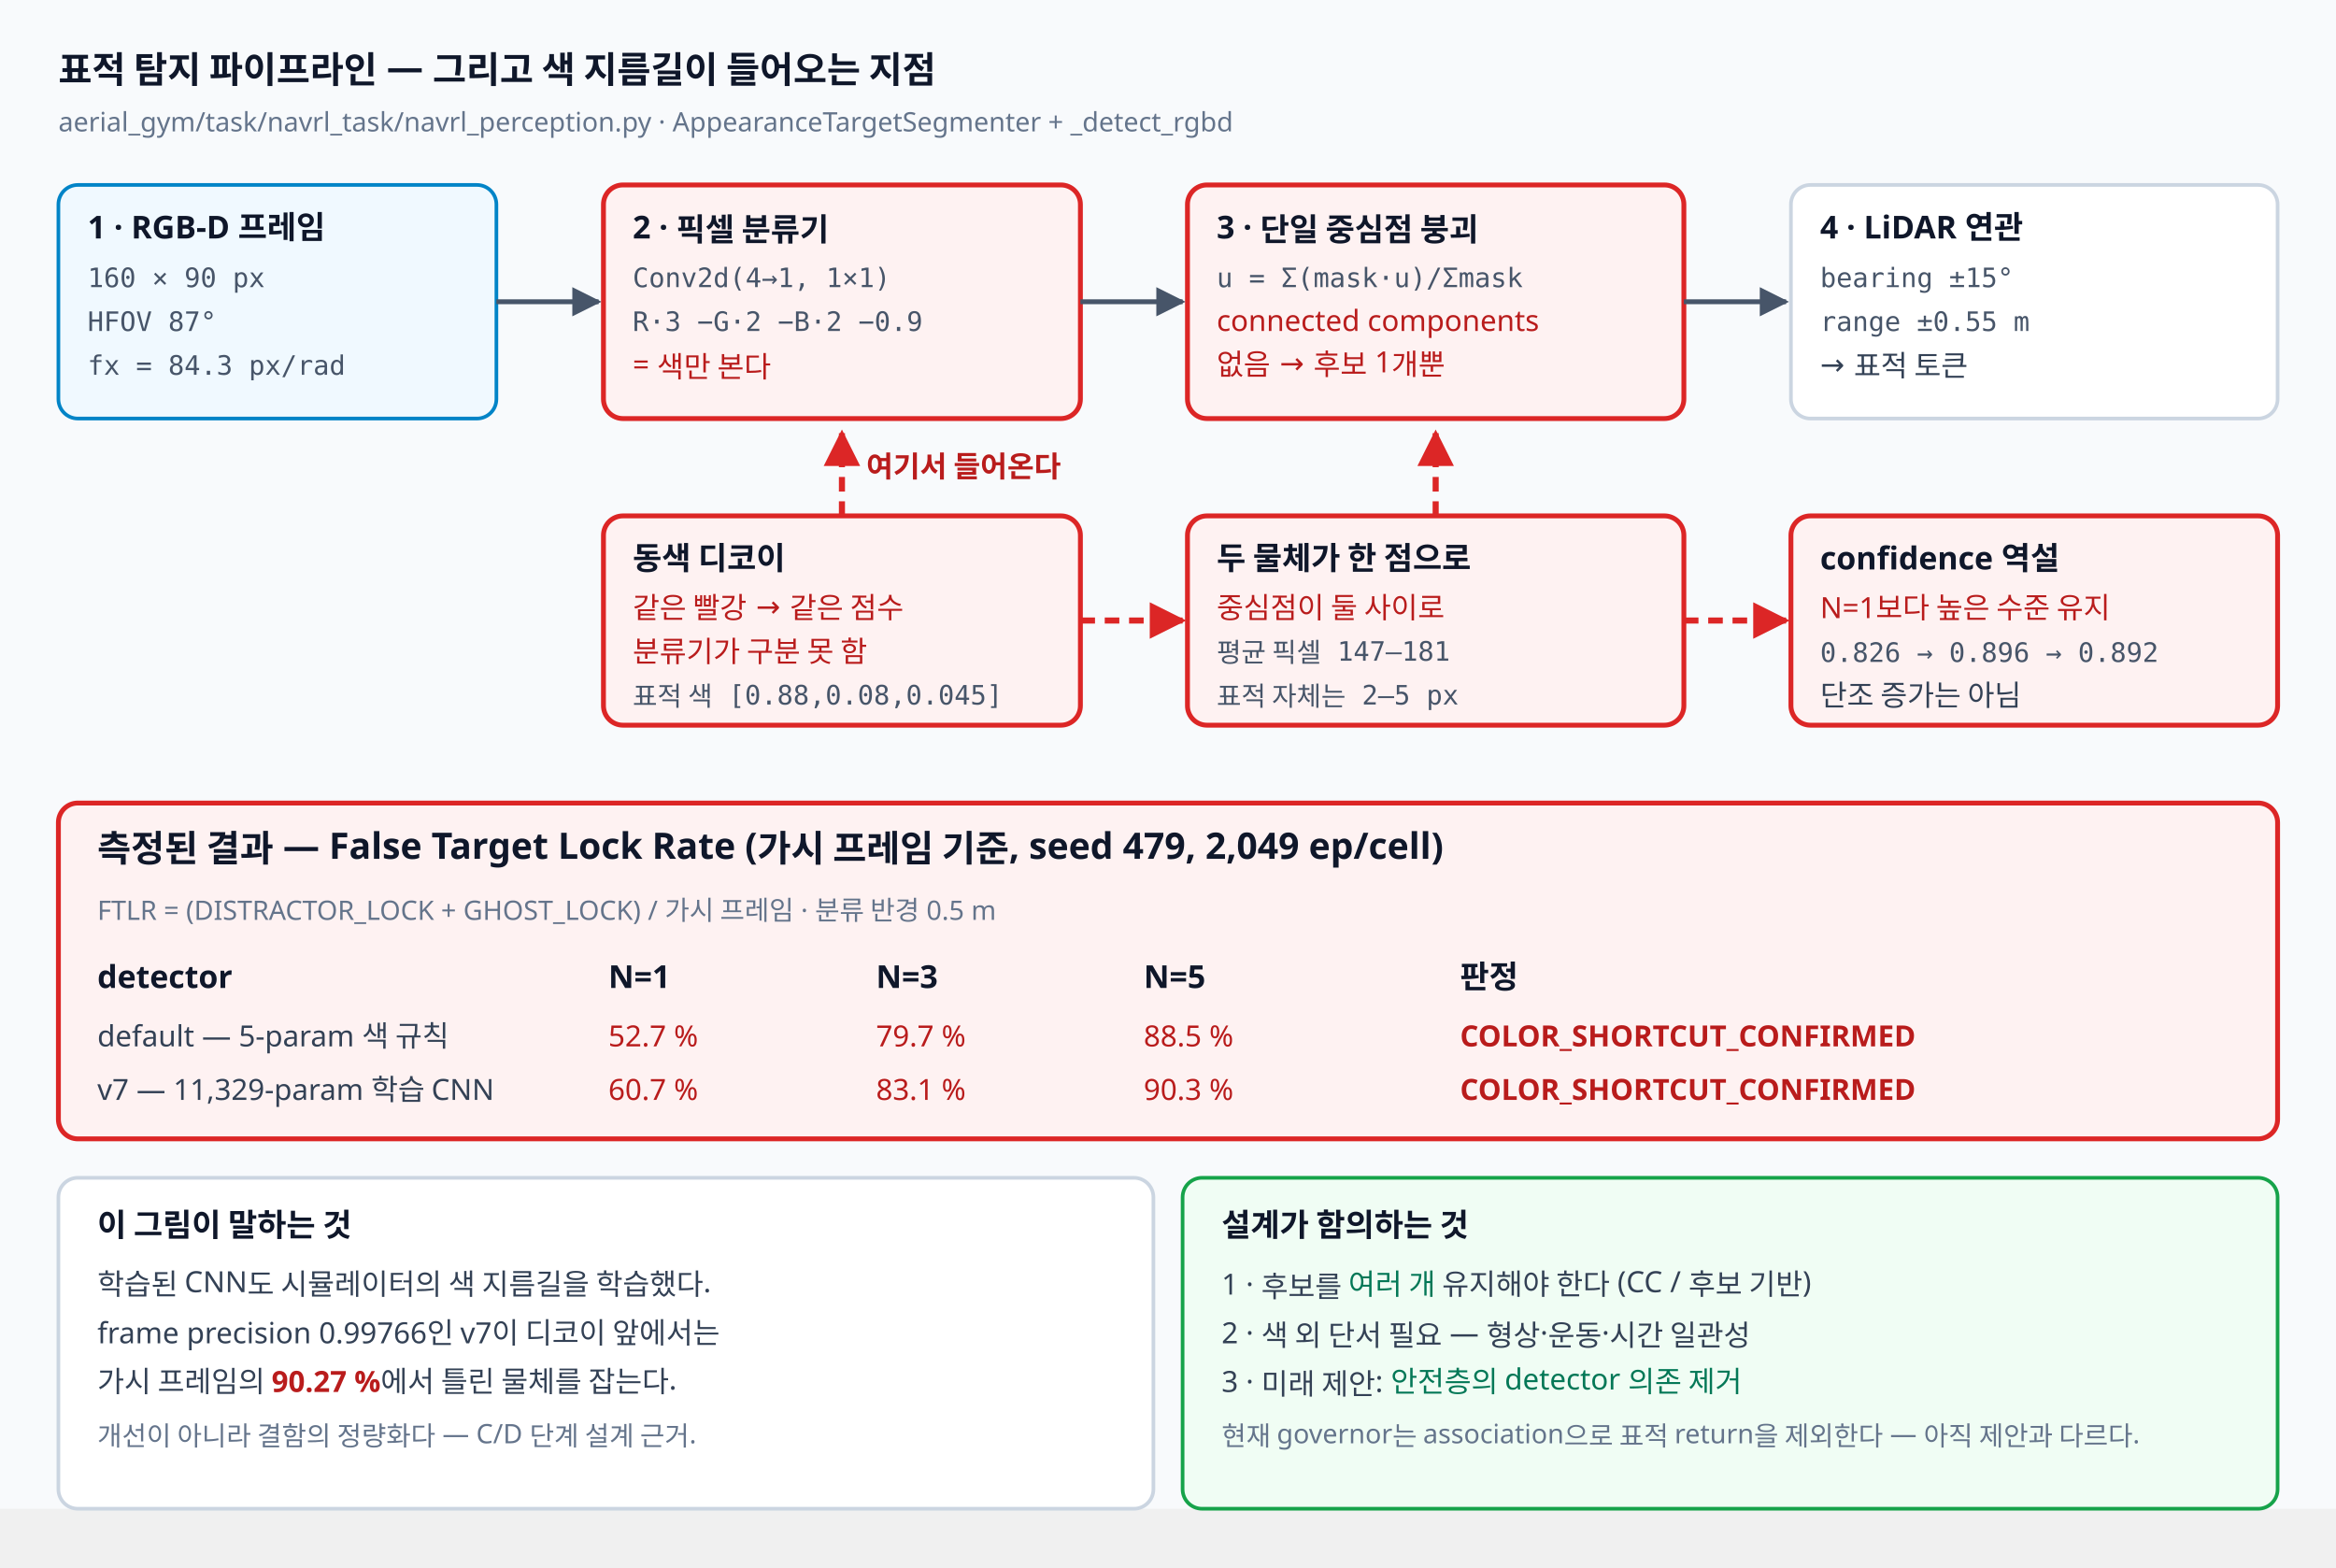
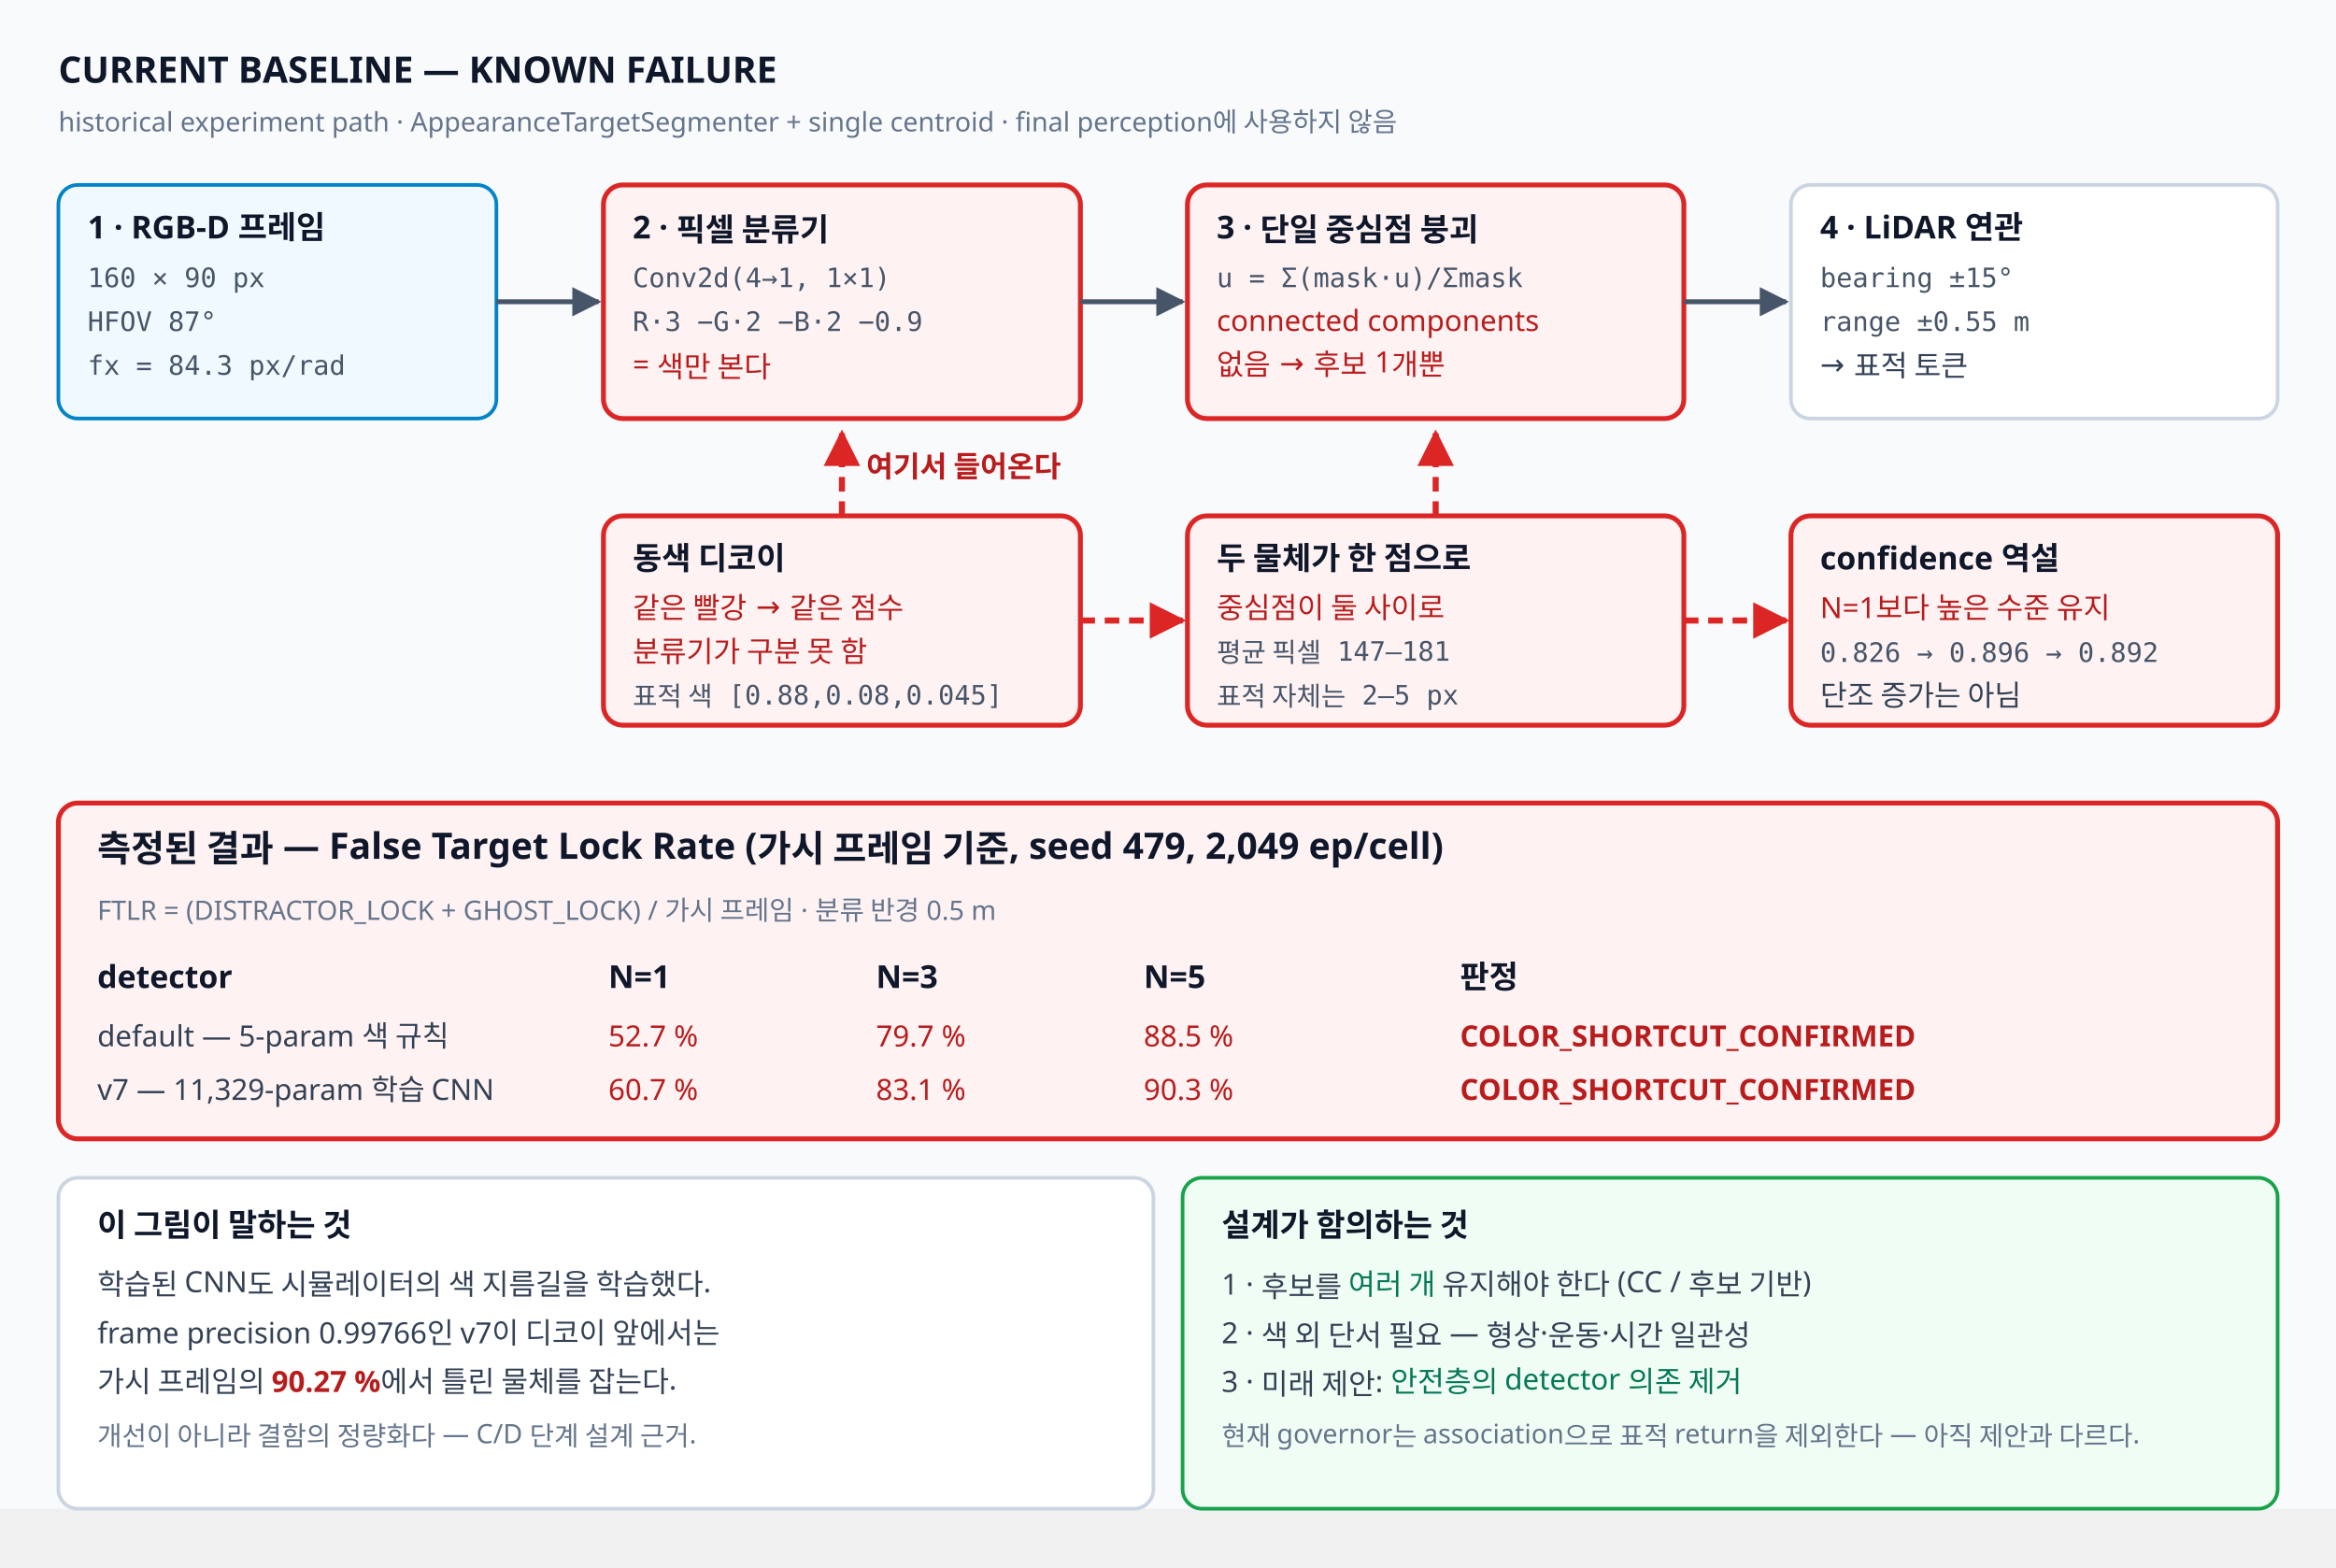
<svg xmlns="http://www.w3.org/2000/svg" viewBox="0 0 960 644" width="960" height="644" role="img" aria-labelledby="pTitle pDesc">
  <style>
    .t   { font: 600 15px system-ui, sans-serif; fill: #0f172a; }
    .h   { font: 700 13px system-ui, sans-serif; fill: #0f172a; }
    .b   { font: 12px system-ui, sans-serif; fill: #334155; }
    .m   { font: 11px ui-monospace, monospace; fill: #475569; }
    .bad { font: 700 12px system-ui, sans-serif; fill: #b91c1c; }
    .badb{ font: 12px system-ui, sans-serif; fill: #b91c1c; }
    .ok  { font: 12px system-ui, sans-serif; fill: #047857; }
    .cap { font: 11px system-ui, sans-serif; fill: #64748b; }
    .box { fill: #ffffff; stroke: #cbd5e1; stroke-width: 1.5; rx: 8; }
    .boxbad { fill: #fef2f2; stroke: #dc2626; stroke-width: 2; rx: 8; }
    .boxin  { fill: #f0f9ff; stroke: #0284c7; stroke-width: 1.5; rx: 8; }
    .boxout { fill: #f0fdf4; stroke: #16a34a; stroke-width: 1.5; rx: 8; }
    .ar  { stroke: #475569; stroke-width: 2; fill: none; marker-end: url(#a); }
    .arbad { stroke: #dc2626; stroke-width: 2.5; fill: none; marker-end: url(#ab); stroke-dasharray: 6 4; }
  </style>
  <defs>
    <marker id="a" viewBox="0 0 10 10" refX="9" refY="5" markerWidth="6" markerHeight="6" orient="auto-start-reverse">
      <path d="M0,0 L10,5 L0,10 z" fill="#475569" />
    </marker>
    <marker id="ab" viewBox="0 0 10 10" refX="9" refY="5" markerWidth="6" markerHeight="6" orient="auto-start-reverse">
      <path d="M0,0 L10,5 L0,10 z" fill="#dc2626" />
    </marker>
  </defs>
  <rect width="960" height="620" fill="#f8fafc" />
-   <text x="24" y="34" class="t">표적 탐지 파이프라인 — 그리고 색 지름길이 들어오는 지점</text>
-   <text x="24" y="54" class="cap">aerial_gym/task/navrl_task/navrl_perception.py · AppearanceTargetSegmenter + _detect_rgbd</text>
+   <text x="24" y="34" class="t">CURRENT BASELINE — KNOWN FAILURE</text>
+   <text x="24" y="54" class="cap">historical experiment path · AppearanceTargetSegmenter + single centroid · final perception에 사용하지 않음</text>
  <rect x="24" y="76" width="180" height="96" class="boxin" />
  <text x="36" y="98" class="h">1 · RGB-D 프레임</text>
  <text x="36" y="118" class="m">160 × 90 px</text>
  <text x="36" y="136" class="m">HFOV 87°</text>
  <text x="36" y="154" class="m">fx = 84.3 px/rad</text>
  <path d="M204,124 L246,124" class="ar" />
  <rect x="248" y="76" width="196" height="96" class="boxbad" />
  <text x="260" y="98" class="h">2 · 픽셀 분류기</text>
  <text x="260" y="118" class="m">Conv2d(4→1, 1×1)</text>
  <text x="260" y="136" class="m">R·3 −G·2 −B·2 −0.9</text>
  <text x="260" y="154" class="badb">= 색만 본다</text>
  <path d="M444,124 L486,124" class="ar" />
  <rect x="488" y="76" width="204" height="96" class="boxbad" />
  <text x="500" y="98" class="h">3 · 단일 중심점 붕괴</text>
  <text x="500" y="118" class="m">u = Σ(mask·u)/Σmask</text>
  <text x="500" y="136" class="badb">connected components</text>
  <text x="500" y="154" class="badb">없음 → 후보 1개뿐</text>
  <path d="M692,124 L734,124" class="ar" />
  <rect x="736" y="76" width="200" height="96" class="box" />
  <text x="748" y="98" class="h">4 · LiDAR 연관</text>
  <text x="748" y="118" class="m">bearing ±15°</text>
  <text x="748" y="136" class="m">range ±0.55 m</text>
  <text x="748" y="154" class="b">→ 표적 토큰</text>
  <rect x="248" y="212" width="196" height="86" class="boxbad" />
  <text x="260" y="234" class="h">동색 디코이</text>
  <text x="260" y="254" class="badb">같은 빨강 → 같은 점수</text>
  <text x="260" y="272" class="badb">분류기가 구분 못 함</text>
  <text x="260" y="290" class="m">표적 색 [0.88,0.08,0.045]</text>
  <path d="M346,212 L346,178" class="arbad" />
  <text x="356" y="196" class="bad">여기서 들어온다</text>
  <rect x="488" y="212" width="204" height="86" class="boxbad" />
  <text x="500" y="234" class="h">두 물체가 한 점으로</text>
  <text x="500" y="254" class="badb">중심점이 둘 사이로</text>
  <text x="500" y="272" class="m">평균 픽셀 147–181</text>
  <text x="500" y="290" class="m">표적 자체는 2–5 px</text>
  <path d="M444,255 L486,255" class="arbad" />
  <path d="M590,212 L590,178" class="arbad" />
  <rect x="736" y="212" width="200" height="86" class="boxbad" />
  <text x="748" y="234" class="h">confidence 역설</text>
  <text x="748" y="254" class="badb">N=1보다 높은 수준 유지</text>
  <text x="748" y="272" class="m">0.826 → 0.896 → 0.892</text>
  <text x="748" y="290" class="b">단조 증가는 아님</text>
  <path d="M692,255 L734,255" class="arbad" />
  <rect x="24" y="330" width="912" height="138" class="boxbad" />
  <text x="40" y="354" class="t">측정된 결과 — False Target Lock Rate (가시 프레임 기준, seed 479, 2,049 ep/cell)</text>
  <text x="40" y="378" class="cap">FTLR = (DISTRACTOR_LOCK + GHOST_LOCK) / 가시 프레임 · 분류 반경 0.5 m</text>
  <text x="40" y="406" class="h">detector</text>
  <text x="250" y="406" class="h">N=1</text>
  <text x="360" y="406" class="h">N=3</text>
  <text x="470" y="406" class="h">N=5</text>
  <text x="600" y="406" class="h">판정</text>
  <text x="40" y="430" class="b">default — 5-param 색 규칙</text>
  <text x="250" y="430" class="badb">52.7 %</text>
  <text x="360" y="430" class="badb">79.7 %</text>
  <text x="470" y="430" class="badb">88.5 %</text>
  <text x="600" y="430" class="bad">COLOR_SHORTCUT_CONFIRMED</text>
  <text x="40" y="452" class="b">v7 — 11,329-param 학습 CNN</text>
  <text x="250" y="452" class="badb">60.7 %</text>
  <text x="360" y="452" class="badb">83.1 %</text>
  <text x="470" y="452" class="badb">90.3 %</text>
  <text x="600" y="452" class="bad">COLOR_SHORTCUT_CONFIRMED</text>
  <rect x="24" y="484" width="450" height="136" class="box" />
  <text x="40" y="508" class="h">이 그림이 말하는 것</text>
  <text x="40" y="532" class="b">학습된 CNN도 시뮬레이터의 색 지름길을 학습했다.</text>
  <text x="40" y="552" class="b">frame precision 0.99766인 v7이 디코이 앞에서는</text>
  <text x="40" y="572" class="b">가시 프레임의 <tspan class="bad">90.27 %</tspan>에서 틀린 물체를 잡는다.</text>
  <text x="40" y="594" class="cap">개선이 아니라 결함의 정량화다 — C/D 단계 설계 근거.</text>
  <rect x="486" y="484" width="450" height="136" class="boxout" />
  <text x="502" y="508" class="h">설계가 함의하는 것</text>
  <text x="502" y="532" class="b">1 · 후보를 <tspan class="ok">여러 개</tspan> 유지해야 한다 (CC / 후보 기반)</text>
  <text x="502" y="552" class="b">2 · 색 외 단서 필요 — 형상·운동·시간 일관성</text>
  <text x="502" y="572" class="b">3 · 미래 제안: <tspan class="ok">안전층의 detector 의존 제거</tspan>
  </text>
  <text x="502" y="594" class="cap">현재 governor는 association으로 표적 return을 제외한다 — 아직 제안과 다르다.</text>
</svg>
